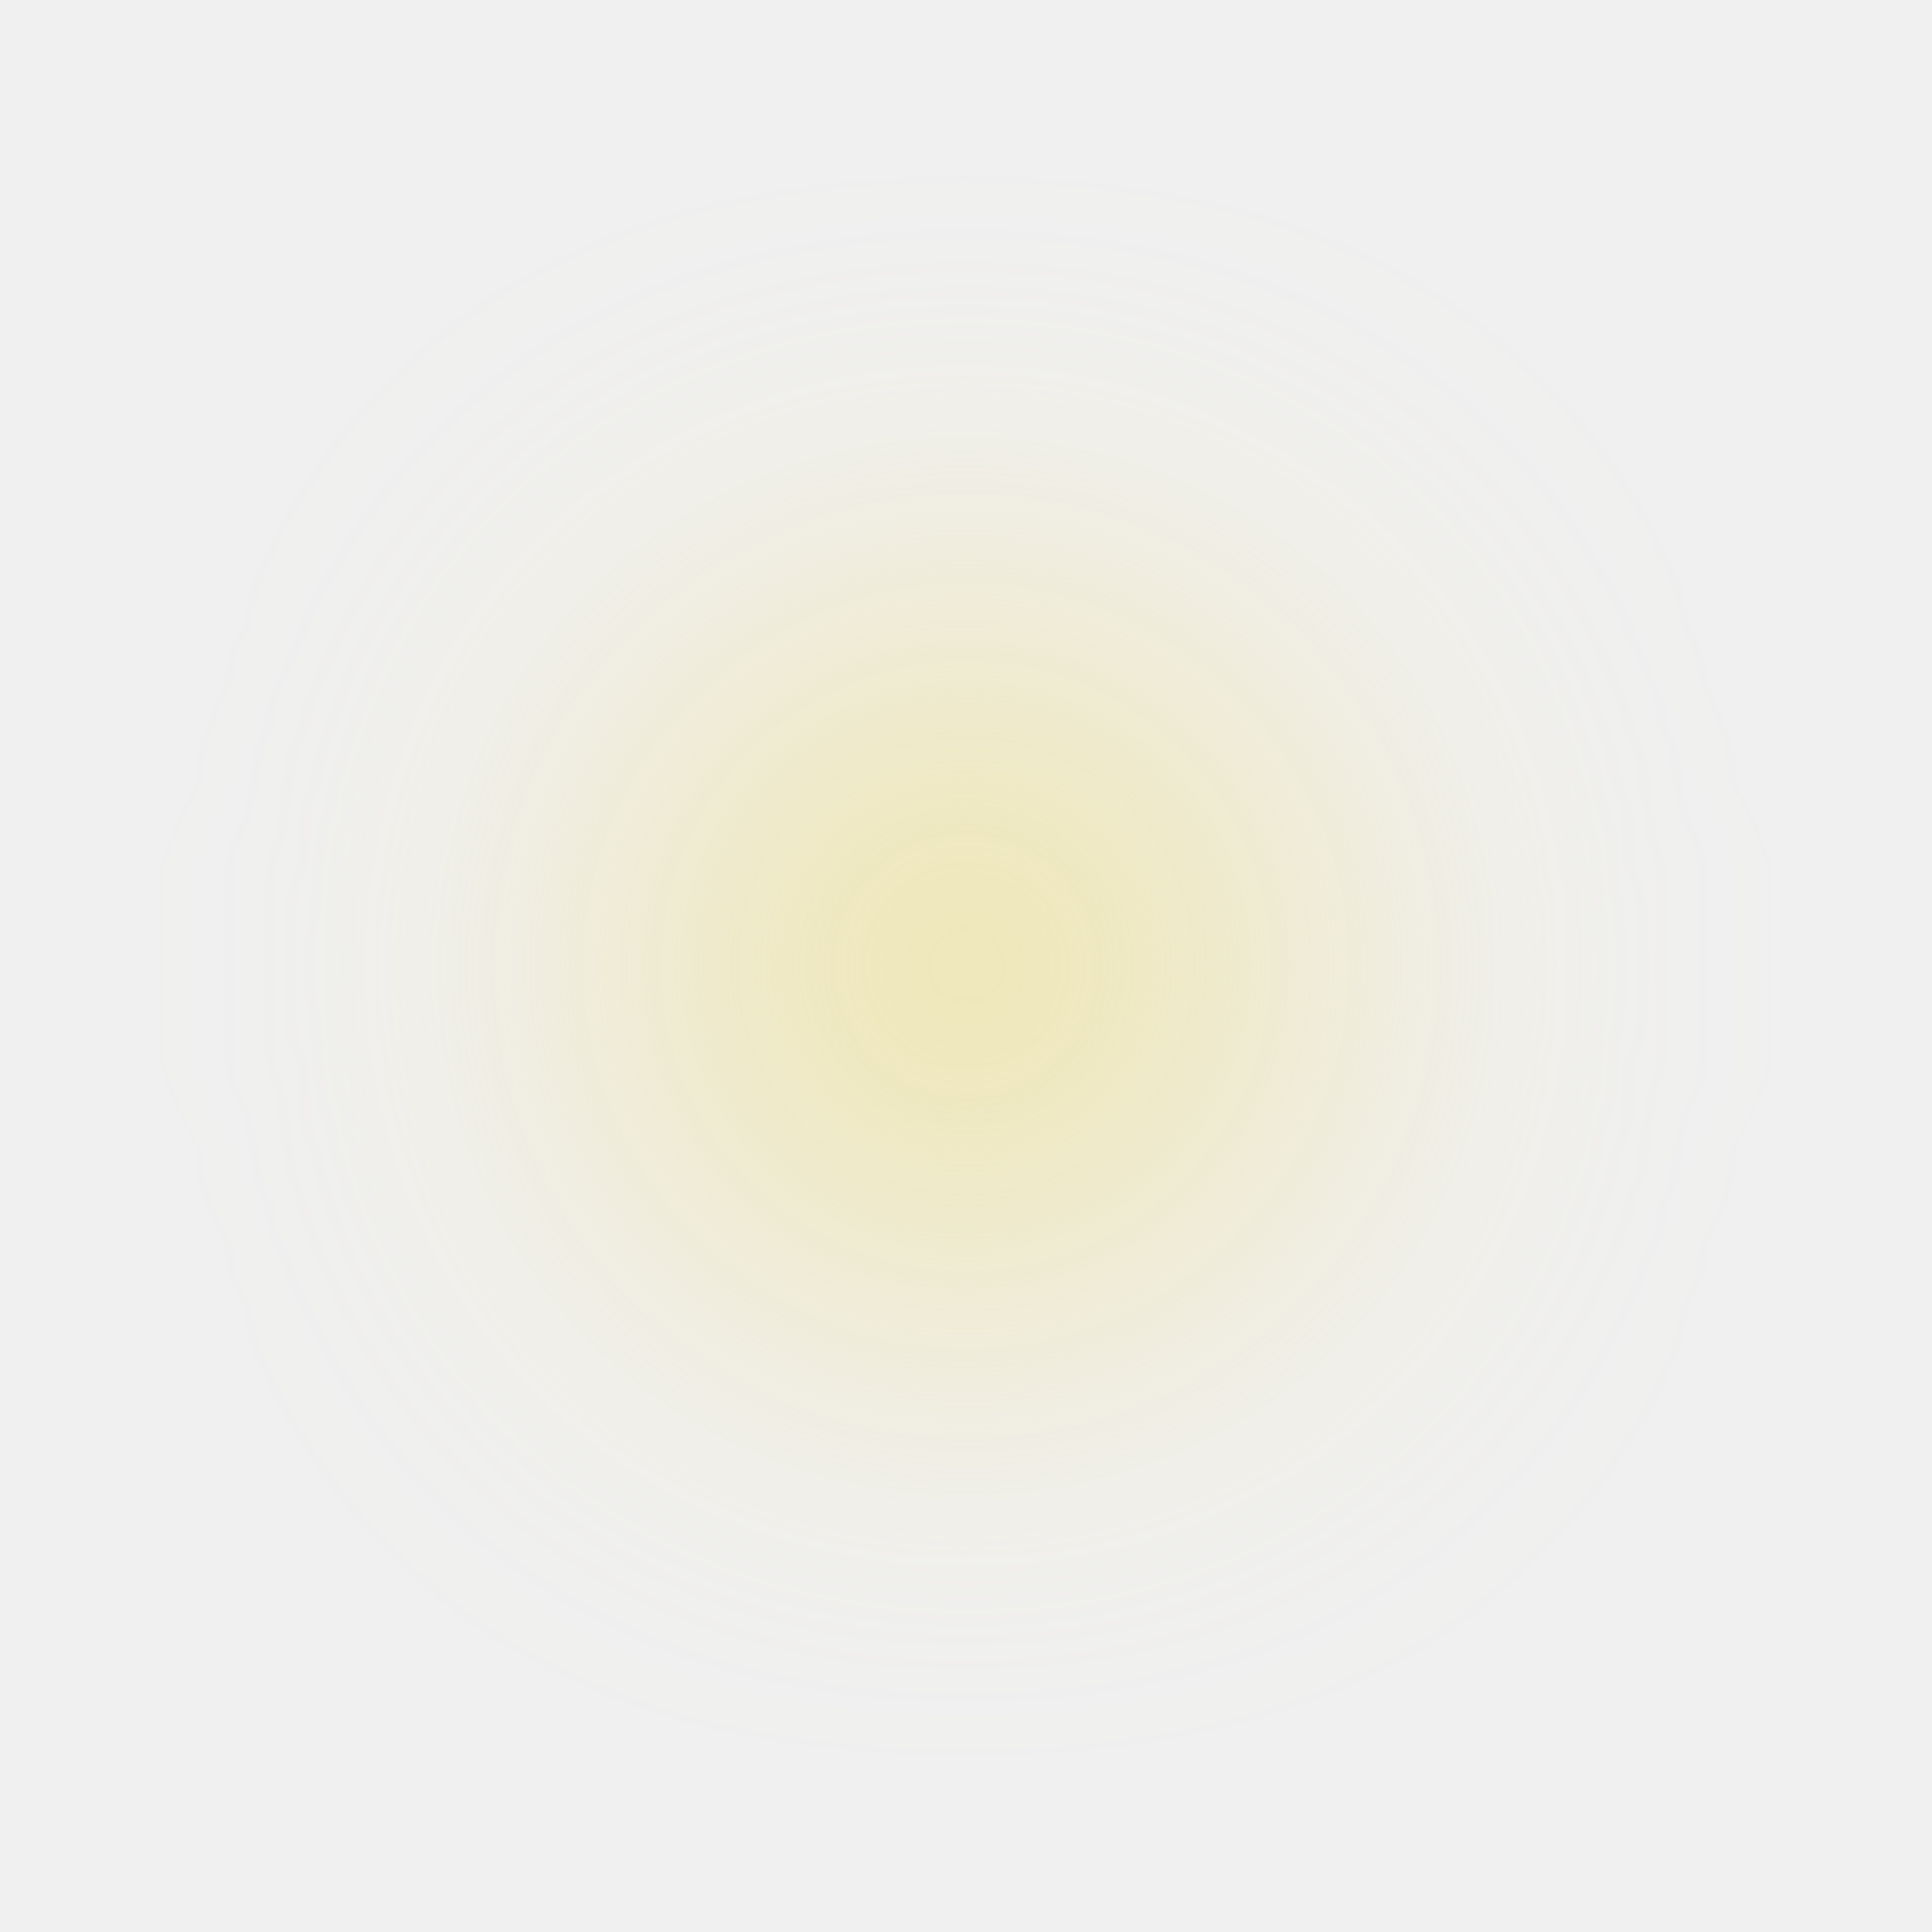
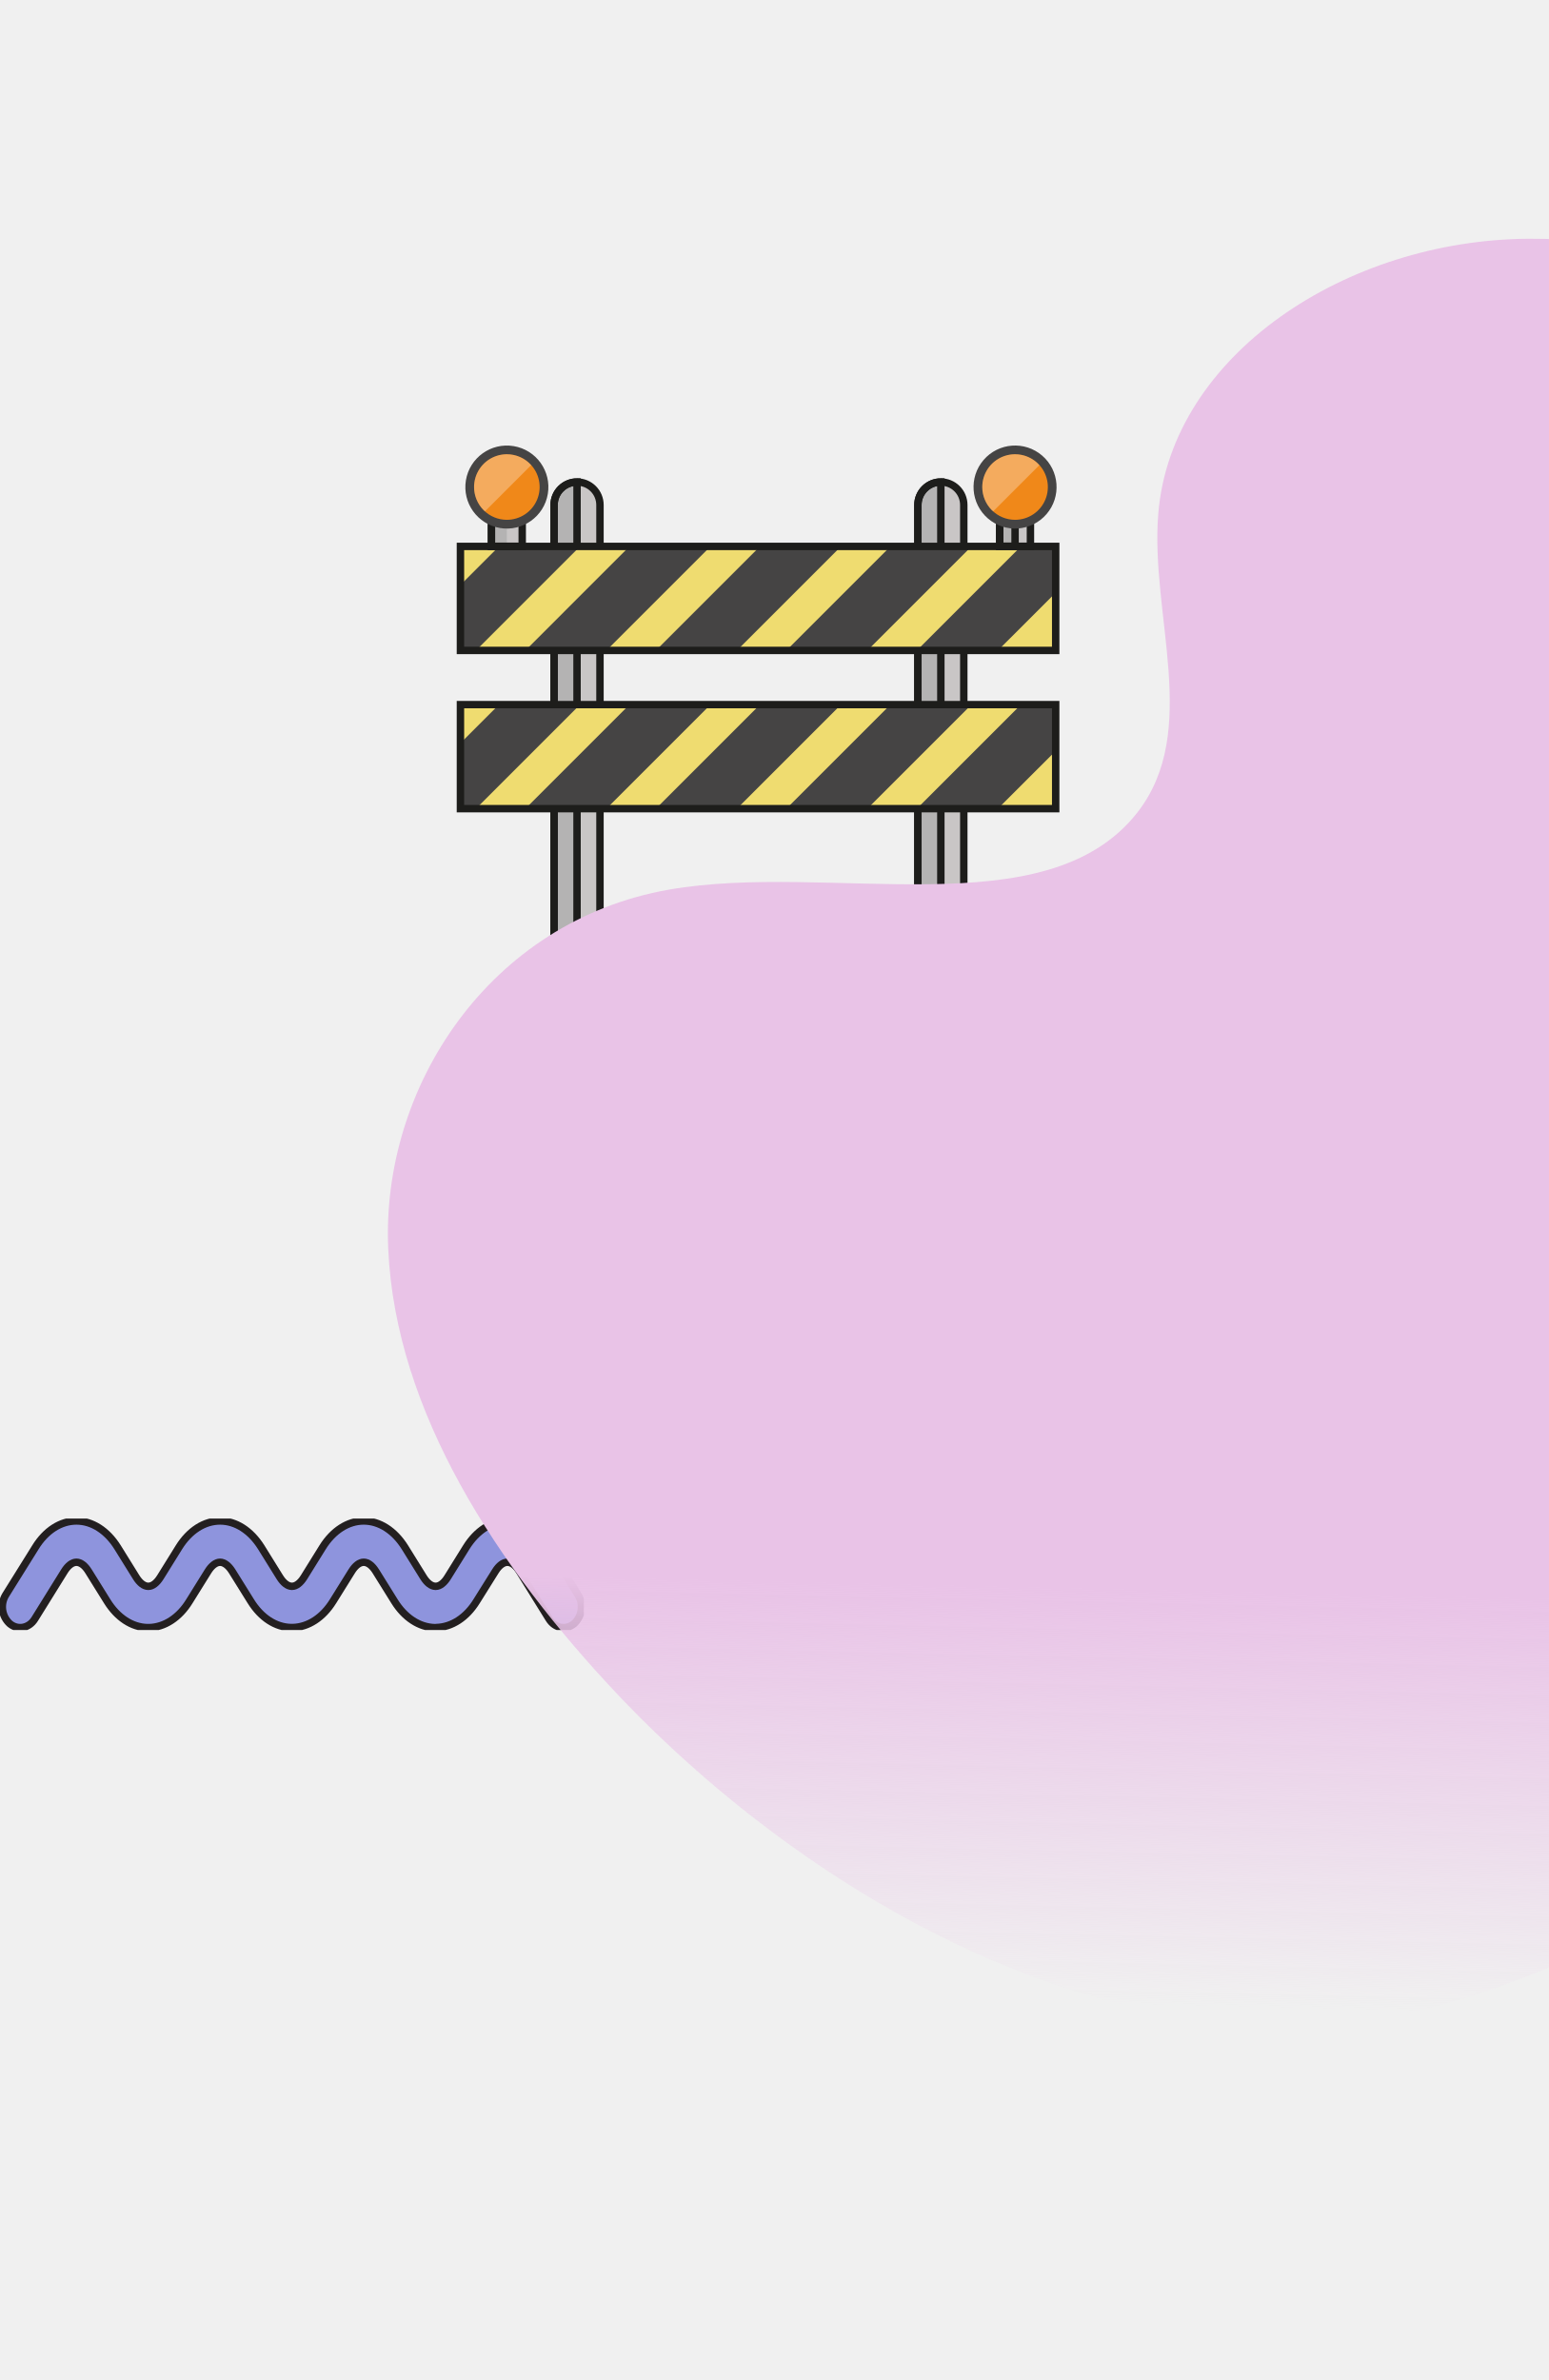
- <svg xmlns="http://www.w3.org/2000/svg" width="1100" height="1100" viewBox="0 0 1100 1100" fill="none">
-   <g filter="url(#filter0_f_564_383)">
-     <circle cx="550" cy="550" r="200" fill="#EFDC70" fill-opacity="0.5" />
+ <svg xmlns="http://www.w3.org/2000/svg" width="417" height="641" viewBox="0 0 417 641" fill="none">
+   <g clip-path="url(#clip0_526_391)">
+     <path d="M117.307 438.365H117.065C112.916 438.263 108.963 435.69 106.218 431.241L101.229 423.228C100.238 421.633 99.082 420.756 97.957 420.756C96.832 420.756 95.682 421.633 94.691 423.228L89.702 431.241C86.951 435.69 82.998 438.231 78.855 438.339H78.378C74.229 438.263 70.276 435.69 67.531 431.241L62.543 423.228C61.551 421.633 60.369 420.756 59.27 420.756C58.171 420.756 56.995 421.633 56.004 423.228L51.016 431.241C48.296 435.69 44.311 438.263 40.168 438.358H39.692C35.542 438.27 31.59 435.69 28.844 431.241L23.856 423.228C22.877 421.633 21.702 420.756 20.583 420.756C19.465 420.756 18.302 421.633 17.317 423.228L9.355 436.045C7.804 438.536 4.799 439.108 2.644 437.316C1.583 436.355 0.892 435.054 0.69 433.637C0.488 432.219 0.788 430.776 1.539 429.557L9.533 416.74C12.303 412.222 16.345 409.636 20.583 409.636C24.822 409.636 28.844 412.222 31.672 416.74L36.66 424.772C37.633 426.342 38.783 427.219 39.882 427.238H39.971C41.077 427.238 42.221 426.342 43.199 424.772L48.188 416.74C50.99 412.222 55.032 409.636 59.27 409.636C63.509 409.636 67.531 412.222 70.359 416.74L75.347 424.772C76.326 426.342 77.47 427.219 78.575 427.238H78.658C79.764 427.238 80.907 426.342 81.886 424.772L86.874 416.74C89.677 412.228 93.718 409.636 97.957 409.636C102.195 409.636 106.218 412.222 109.046 416.74L114.034 424.772C115.013 426.342 116.156 427.219 117.262 427.238H117.351C118.45 427.238 119.601 426.342 120.573 424.772L125.561 416.74C128.364 412.222 132.405 409.636 136.624 409.636C140.844 409.636 144.885 412.222 147.707 416.74L155.688 429.557C156.438 430.776 156.738 432.218 156.538 433.635C156.337 435.052 155.648 436.354 154.589 437.316C152.428 439.108 149.423 438.536 147.872 436.045L139.916 423.228C138.925 421.633 137.768 420.756 136.65 420.756C135.531 420.756 134.369 421.633 133.377 423.228L128.364 431.241C125.618 435.69 121.666 438.231 117.516 438.339L117.307 438.365Z" fill="#8E94DD" stroke="#231F20" stroke-width="2" stroke-miterlimit="10" />
  </g>
+   <g clip-path="url(#clip1_526_391)">
+     <path d="M259.559 274H247.199V136C247.199 134.361 247.85 132.789 249.009 131.63C250.168 130.471 251.74 129.82 253.379 129.82C255.018 129.82 256.59 130.471 257.749 131.63C258.908 132.789 259.559 134.361 259.559 136V274Z" fill="#C9C6C6" />
+     <path d="M253.379 129.82C251.74 129.82 250.168 130.471 249.009 131.63C247.85 132.789 247.199 134.361 247.199 136V274H253.379V129.82Z" fill="#B4B3B3" />
+     <path d="M161.579 274H149.219V136C149.219 134.361 149.87 132.789 151.029 131.63C152.188 130.471 153.76 129.82 155.399 129.82C157.038 129.82 158.61 130.471 159.769 131.63C160.928 132.789 161.579 134.361 161.579 136V274Z" fill="#C9C6C6" />
+     <path d="M155.399 129.82C153.76 129.82 152.188 130.471 151.029 131.63C149.87 132.789 149.219 134.361 149.219 136V274H155.399V129.82Z" fill="#B4B3B3" />
+     <path d="M259.559 274H247.199V136C247.199 134.361 247.85 132.789 249.009 131.63C250.168 130.471 251.74 129.82 253.379 129.82V129.82C255.018 129.82 256.59 130.471 257.749 131.63C258.908 132.789 259.559 134.361 259.559 136V274Z" stroke="#1D1D1B" stroke-width="2" stroke-miterlimit="10" />
+     <path d="M253.379 129.82C251.74 129.82 250.168 130.471 249.009 131.63C247.85 132.789 247.199 134.361 247.199 136V274H253.379V129.82Z" stroke="#1D1D1B" stroke-width="2" stroke-miterlimit="10" />
+     <path d="M161.579 274H149.219V136C149.219 134.361 149.87 132.789 151.029 131.63C152.188 130.471 153.76 129.82 155.399 129.82V129.82C157.038 129.82 158.61 130.471 159.769 131.63C160.928 132.789 161.579 134.361 161.579 136V274Z" stroke="#1D1D1B" stroke-width="2" stroke-miterlimit="10" />
+     <path d="M155.399 129.82C153.76 129.82 152.188 130.471 151.029 131.63C149.87 132.789 149.219 134.361 149.219 136V274H155.399V129.82Z" stroke="#1D1D1B" stroke-width="2" stroke-miterlimit="10" />
+     <path d="M284.539 147.12H124.229V175.14H284.539V147.12Z" fill="#EFDC70" />
+     <path d="M134.429 147.12L124.229 157.32V175.14H128.229L156.249 147.12H134.429Z" fill="#454444" />
+     <path d="M163.369 175.14L191.389 147.12H169.569L141.549 175.14H163.369Z" fill="#454444" />
+     <path d="M198.509 175.14L226.529 147.12H204.709L176.689 175.14H198.509Z" fill="#454444" />
+     <path d="M233.65 175.14L261.67 147.12H239.85L211.83 175.14H233.65Z" fill="#454444" />
+     <path d="M268.789 175.14L284.549 159.39V147.12H274.989L246.969 175.14H268.789Z" fill="#454444" />
+     <path d="M284.539 189.729H124.229V217.749H284.539V189.729Z" fill="#EFDC70" />
+     <path d="M134.429 189.729L124.229 199.929V217.749H128.229L156.249 189.729H134.429Z" fill="#454444" />
+     <path d="M163.369 217.749L191.389 189.729H169.569L141.549 217.749H163.369Z" fill="#454444" />
+     <path d="M198.509 217.749L226.529 189.729H204.709L176.689 217.749H198.509Z" fill="#454444" />
+     <path d="M233.65 217.749L261.67 189.729H239.85L211.83 217.749H233.65Z" fill="#454444" />
+     <path d="M268.789 217.749L284.549 201.999V189.729H274.989L246.969 217.749H268.789Z" fill="#454444" />
+     <path d="M136.499 139.92H132.359V147.13H136.499V139.92Z" stroke="#1D1D1B" stroke-width="2" stroke-miterlimit="10" />
+     <path d="M140.639 139.92H132.359V147.13H140.639V139.92Z" fill="#C9C6C6" />
+     <path d="M136.499 139.92H132.359V147.13H136.499V139.92Z" fill="#B4B3B3" />
+     <path d="M140.639 139.92H132.359V147.13H140.639V139.92Z" stroke="#1D1D1B" stroke-width="2" stroke-miterlimit="10" />
+     <path d="M147.534 133.018C148.549 126.928 144.434 121.168 138.344 120.153C132.253 119.138 126.493 123.253 125.478 129.343C124.463 135.434 128.578 141.194 134.669 142.209C140.759 143.223 146.519 139.109 147.534 133.018Z" fill="#454444" />
+     <path d="M127.67 131.18C127.668 129.433 128.184 127.725 129.153 126.271C130.122 124.818 131.501 123.685 133.114 123.015C134.727 122.345 136.503 122.169 138.216 122.508C139.93 122.848 141.504 123.688 142.74 124.923C143.976 126.157 144.818 127.73 145.16 129.444C145.501 131.157 145.327 132.933 144.659 134.547C143.991 136.161 142.859 137.54 141.407 138.511C139.954 139.482 138.247 140 136.5 140C134.16 140 131.915 139.071 130.26 137.417C128.604 135.763 127.673 133.52 127.67 131.18Z" fill="#F08819" />
+     <path opacity="0.3" d="M136.5 122.35C134.715 122.349 132.972 122.889 131.501 123.9C130.03 124.911 128.9 126.344 128.261 128.011C127.622 129.677 127.503 131.498 127.921 133.234C128.338 134.969 129.273 136.537 130.6 137.73L143.05 125.27C142.225 124.35 141.215 123.614 140.086 123.111C138.958 122.608 137.736 122.349 136.5 122.35Z" fill="white" />
+     <path d="M277.509 139.92H269.229V147.13H277.509V139.92Z" fill="#C9C6C6" />
+     <path d="M273.369 139.92H269.229V147.13H273.369V139.92Z" fill="#B4B3B3" />
+     <path d="M273.369 139.92H269.229V147.13H273.369V139.92Z" stroke="#1D1D1B" stroke-width="2" stroke-miterlimit="10" />
+     <path d="M277.509 139.92H269.229V147.13H277.509V139.92Z" stroke="#1D1D1B" stroke-width="2" stroke-miterlimit="10" />
+     <path d="M281.845 138.46C285.869 133.777 285.335 126.719 280.651 122.695C275.968 118.671 268.91 119.205 264.886 123.888C260.862 128.572 261.396 135.63 266.079 139.654C270.763 143.678 277.821 143.144 281.845 138.46Z" fill="#454444" />
+     <path d="M264.539 131.18C264.537 129.433 265.053 127.725 266.022 126.271C266.991 124.818 268.37 123.685 269.983 123.015C271.596 122.345 273.372 122.169 275.086 122.508C276.799 122.848 278.373 123.688 279.609 124.923C280.845 126.157 281.687 127.73 282.029 129.444C282.37 131.157 282.196 132.933 281.528 134.547C280.86 136.161 279.728 137.54 278.276 138.511C276.823 139.482 275.116 140 273.369 140C271.029 140 268.785 139.071 267.129 137.417C265.473 135.763 264.542 133.52 264.539 131.18Z" fill="#F08819" />
+     <path opacity="0.3" d="M273.37 122.35C271.584 122.347 269.839 122.886 268.367 123.896C266.894 124.906 265.763 126.339 265.122 128.006C264.482 129.673 264.362 131.495 264.779 133.231C265.197 134.967 266.131 136.536 267.46 137.73L279.92 125.27C279.094 124.351 278.083 123.616 276.955 123.113C275.827 122.61 274.605 122.35 273.37 122.35Z" fill="white" />
+     <path d="M284.31 147.16H124V175.18H284.31V147.16Z" stroke="#1D1D1B" stroke-width="2" stroke-miterlimit="10" />
+     <path d="M284.31 189.77H124V217.79H284.31V189.77Z" stroke="#1D1D1B" stroke-width="2" stroke-miterlimit="10" />
+   </g>
+   <path d="M563.045 161.004C578.513 217.493 643.367 267.94 673.078 301.861C700.259 332.846 744.179 406.779 731.619 447.351C718.939 487.75 671.837 518.894 623.335 509.735C602.245 505.709 582.751 495.026 561.731 490.735C494.272 476.982 440.267 531.08 374.608 543.009C298.9 556.667 219.029 511.732 166.764 456.83C133.689 421.877 106.543 380.139 104.558 336.424C102.573 292.709 131.914 248.084 180.125 239.607C223.638 232.01 281.809 250.243 306.34 218.787C323.399 196.823 309.679 165.579 311.945 138.283C315.473 95.603 362.54 64.591 411.725 64.301C460.91 64.012 509.246 89.412 542.566 123.438C552.797 133.51 559.076 146.643 563.045 161.004Z" fill="url(#paint0_linear_526_391)" />
  <defs>
-     <filter id="filter0_f_564_383" x="0" y="0" width="1100" height="1100" filterUnits="userSpaceOnUse" color-interpolation-filters="sRGB">
-       <feFlood flood-opacity="0" result="BackgroundImageFix" />
-       <feBlend mode="normal" in="SourceGraphic" in2="BackgroundImageFix" result="shape" />
-       <feGaussianBlur stdDeviation="175" result="effect1_foregroundBlur_564_383" />
-     </filter>
+     <linearGradient id="paint0_linear_526_391" x1="355" y1="429" x2="352.5" y2="541" gradientUnits="userSpaceOnUse">
+       <stop stop-color="#E9C3E7" />
+       <stop offset="1" stop-color="#E9C3E7" stop-opacity="0" />
+     </linearGradient>
+     <clipPath id="clip0_526_391">
+       <rect width="157.232" height="30" fill="white" transform="translate(0 409)" />
+     </clipPath>
+     <clipPath id="clip1_526_391">
+       <rect width="162.31" height="155.04" fill="white" transform="translate(123 120)" />
+     </clipPath>
  </defs>
</svg>
